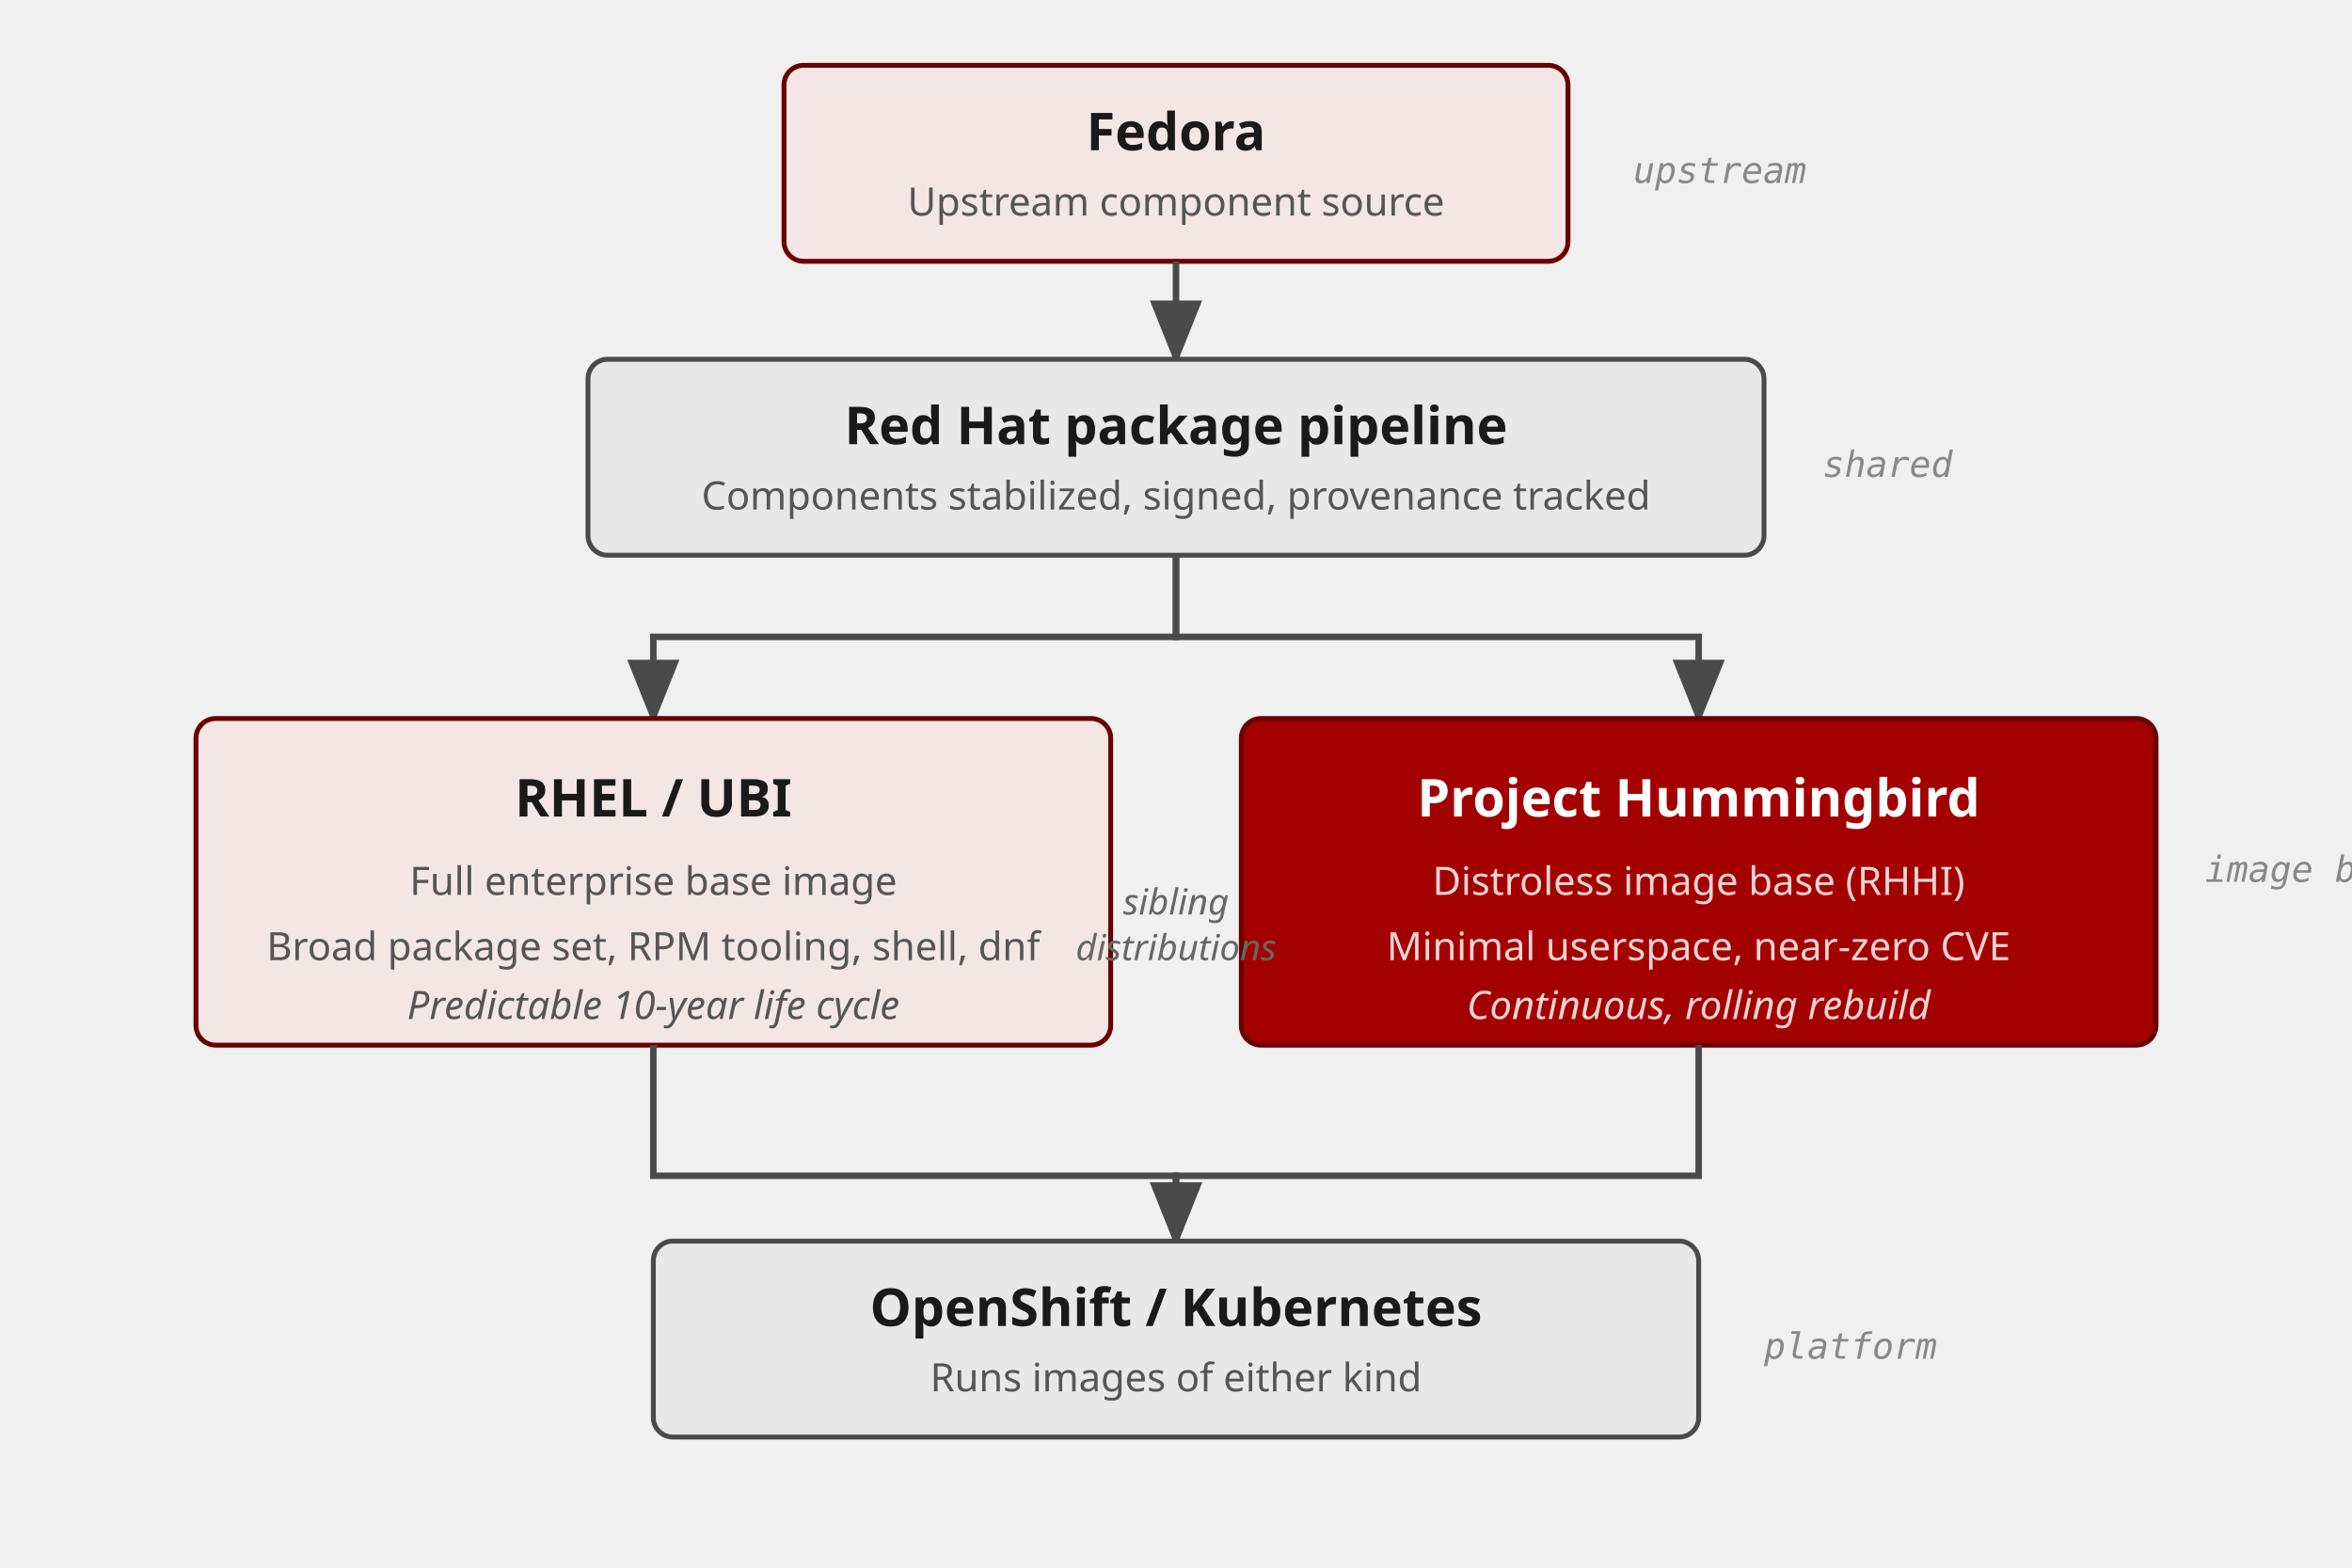
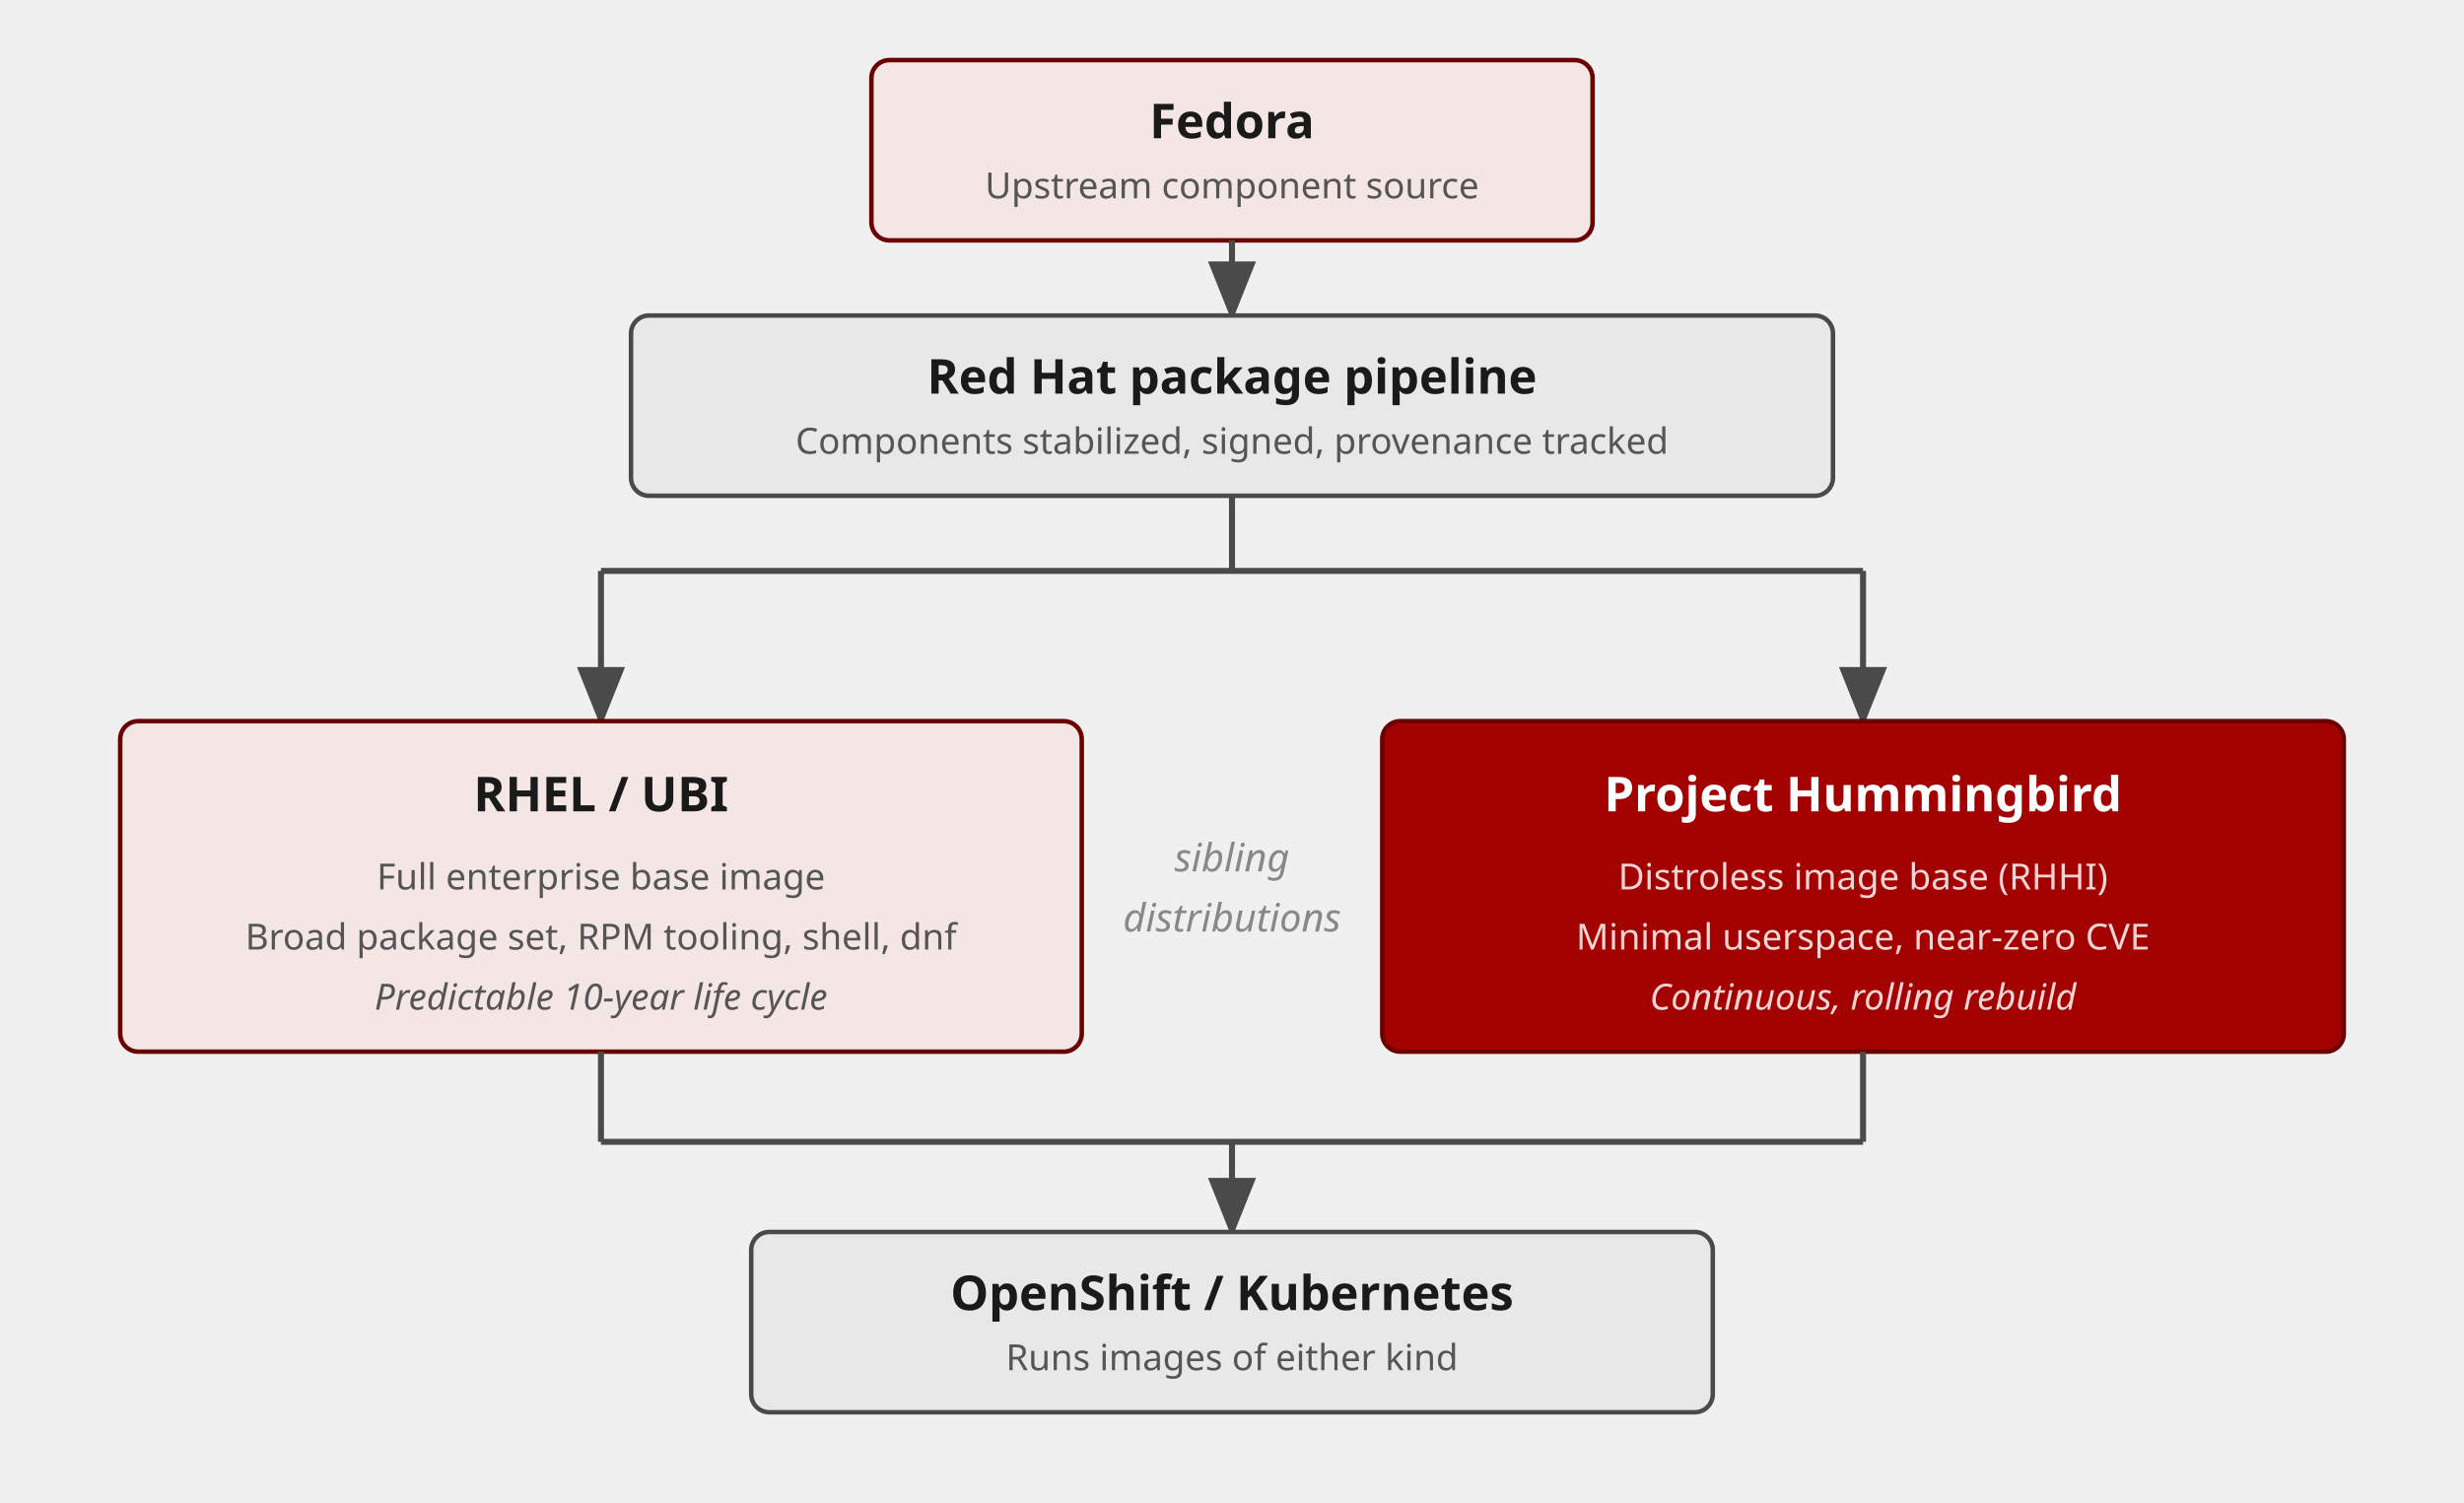
- <svg xmlns="http://www.w3.org/2000/svg" viewBox="0 0 720 480" role="img" aria-label="Diagram showing Hummingbird and UBI as sibling image distributions drawing from the shared Red Hat package pipeline">
+ <svg xmlns="http://www.w3.org/2000/svg" viewBox="0 0 820 500" role="img" aria-label="Diagram showing Hummingbird and UBI as sibling image distributions drawing from the shared Red Hat package pipeline">
  <defs>
    <style>
      .box-source  { fill: #f5e6e6; stroke: #6b0000; stroke-width: 1.5; }
      .box-pipe    { fill: #e8e8e8; stroke: #4a4a4a; stroke-width: 1.5; }
      .box-ubi     { fill: #f5e6e6; stroke: #6b0000; stroke-width: 1.5; }
      .box-hb      { fill: #a30000; stroke: #6b0000; stroke-width: 1.5; }
      .box-platform{ fill: #e8e8e8; stroke: #4a4a4a; stroke-width: 1.5; }

      .title       { fill: #1a1a1a; font-family: 'Red Hat Display', system-ui, sans-serif; font-weight: 700; font-size: 16px; }
      .title-light { fill: #ffffff; font-family: 'Red Hat Display', system-ui, sans-serif; font-weight: 700; font-size: 16px; }
      .sub         { fill: #555555; font-family: 'Red Hat Text', system-ui, sans-serif; font-weight: 400; font-size: 12px; }
      .sub-light   { fill: #f4d4d4; font-family: 'Red Hat Text', system-ui, sans-serif; font-weight: 400; font-size: 12px; }
-       .label       { fill: #888888; font-family: 'Red Hat Mono', monospace; font-size: 11px; font-style: italic; }
+       .sibling-lbl { fill: #888888; font-family: 'Red Hat Text', system-ui, sans-serif; font-weight: 400; font-size: 13px; font-style: italic; }
      .arrow       { fill: none; stroke: #4a4a4a; stroke-width: 2; marker-end: url(#arrowhead); }
    </style>
    <marker id="arrowhead" markerWidth="10" markerHeight="8" refX="9" refY="4" orient="auto">
      <polygon points="0 0, 10 4, 0 8" fill="#4a4a4a" />
    </marker>
  </defs>
-   <rect class="box-source" x="240" y="20" width="240" height="60" rx="6" />
-   <text class="title" x="360" y="46" text-anchor="middle">Fedora</text>
-   <text class="sub" x="360" y="66" text-anchor="middle">Upstream component source</text>
-   <text class="label" x="500" y="56">upstream</text>
-   <path class="arrow" d="M 360 80 L 360 110" />
-   <rect class="box-pipe" x="180" y="110" width="360" height="60" rx="6" />
-   <text class="title" x="360" y="136" text-anchor="middle">Red Hat package pipeline</text>
-   <text class="sub" x="360" y="156" text-anchor="middle">Components stabilized, signed, provenance tracked</text>
-   <text class="label" x="558" y="146">shared</text>
-   <path class="arrow" d="M 360 170 L 360 195 L 200 195 L 200 220" />
-   <path class="arrow" d="M 360 170 L 360 195 L 520 195 L 520 220" />
-   <rect class="box-ubi" x="60" y="220" width="280" height="100" rx="6" />
-   <text class="title" x="200" y="250" text-anchor="middle">RHEL / UBI</text>
-   <text class="sub" x="200" y="274" text-anchor="middle">Full enterprise base image</text>
-   <text class="sub" x="200" y="294" text-anchor="middle">Broad package set, RPM tooling, shell, dnf</text>
-   <text class="sub" x="200" y="312" text-anchor="middle" style="font-style: italic;">Predictable 10-year life cycle</text>
-   <rect class="box-hb" x="380" y="220" width="280" height="100" rx="6" />
-   <text class="title-light" x="520" y="250" text-anchor="middle">Project Hummingbird</text>
-   <text class="sub-light" x="520" y="274" text-anchor="middle">Distroless image base (RHHI)</text>
-   <text class="sub-light" x="520" y="294" text-anchor="middle">Minimal userspace, near-zero CVE</text>
-   <text class="sub-light" x="520" y="312" text-anchor="middle" style="font-style: italic;">Continuous, rolling rebuild</text>
-   <text x="360" y="280" text-anchor="middle" style="fill:#666; font-family: 'Red Hat Text', system-ui, sans-serif; font-size: 11px; font-style: italic;">
-     sibling
-   </text>
-   <text x="360" y="294" text-anchor="middle" style="fill:#666; font-family: 'Red Hat Text', system-ui, sans-serif; font-size: 11px; font-style: italic;">
-     distributions
-   </text>
-   <text class="label" x="675" y="270">image bases</text>
-   <path class="arrow" d="M 200 320 L 200 360 L 360 360 L 360 380" />
-   <path class="arrow" d="M 520 320 L 520 360 L 360 360 L 360 380" />
-   <rect class="box-platform" x="200" y="380" width="320" height="60" rx="6" />
-   <text class="title" x="360" y="406" text-anchor="middle">OpenShift / Kubernetes</text>
-   <text class="sub" x="360" y="426" text-anchor="middle">Runs images of either kind</text>
-   <text class="label" x="540" y="416">platform</text>
+   <rect class="box-source" x="290" y="20" width="240" height="60" rx="6" />
+   <text class="title" x="410" y="46" text-anchor="middle">Fedora</text>
+   <text class="sub" x="410" y="66" text-anchor="middle">Upstream component source</text>
+   <line class="arrow" x1="410" y1="80" x2="410" y2="105" />
+   <rect class="box-pipe" x="210" y="105" width="400" height="60" rx="6" />
+   <text class="title" x="410" y="131" text-anchor="middle">Red Hat package pipeline</text>
+   <text class="sub" x="410" y="151" text-anchor="middle">Components stabilized, signed, provenance tracked</text>
+   <line class="arrow" x1="410" y1="165" x2="410" y2="190" style="marker-end: none;" />
+   <line x1="200" y1="190" x2="620" y2="190" style="fill: none; stroke: #4a4a4a; stroke-width: 2;" />
+   <line class="arrow" x1="200" y1="190" x2="200" y2="240" />
+   <line class="arrow" x1="620" y1="190" x2="620" y2="240" />
+   <rect class="box-ubi" x="40" y="240" width="320" height="110" rx="6" />
+   <text class="title" x="200" y="270" text-anchor="middle">RHEL / UBI</text>
+   <text class="sub" x="200" y="296" text-anchor="middle">Full enterprise base image</text>
+   <text class="sub" x="200" y="316" text-anchor="middle">Broad package set, RPM tooling, shell, dnf</text>
+   <text class="sub" x="200" y="336" text-anchor="middle" style="font-style: italic;">Predictable 10-year life cycle</text>
+   <rect class="box-hb" x="460" y="240" width="320" height="110" rx="6" />
+   <text class="title-light" x="620" y="270" text-anchor="middle">Project Hummingbird</text>
+   <text class="sub-light" x="620" y="296" text-anchor="middle">Distroless image base (RHHI)</text>
+   <text class="sub-light" x="620" y="316" text-anchor="middle">Minimal userspace, near-zero CVE</text>
+   <text class="sub-light" x="620" y="336" text-anchor="middle" style="font-style: italic;">Continuous, rolling rebuild</text>
+   <text class="sibling-lbl" x="410" y="290" text-anchor="middle">sibling</text>
+   <text class="sibling-lbl" x="410" y="310" text-anchor="middle">distributions</text>
+   <line class="arrow" x1="200" y1="350" x2="200" y2="380" style="marker-end: none;" />
+   <line class="arrow" x1="620" y1="350" x2="620" y2="380" style="marker-end: none;" />
+   <line x1="200" y1="380" x2="620" y2="380" style="fill: none; stroke: #4a4a4a; stroke-width: 2;" />
+   <line class="arrow" x1="410" y1="380" x2="410" y2="410" />
+   <rect class="box-platform" x="250" y="410" width="320" height="60" rx="6" />
+   <text class="title" x="410" y="436" text-anchor="middle">OpenShift / Kubernetes</text>
+   <text class="sub" x="410" y="456" text-anchor="middle">Runs images of either kind</text>
</svg>
